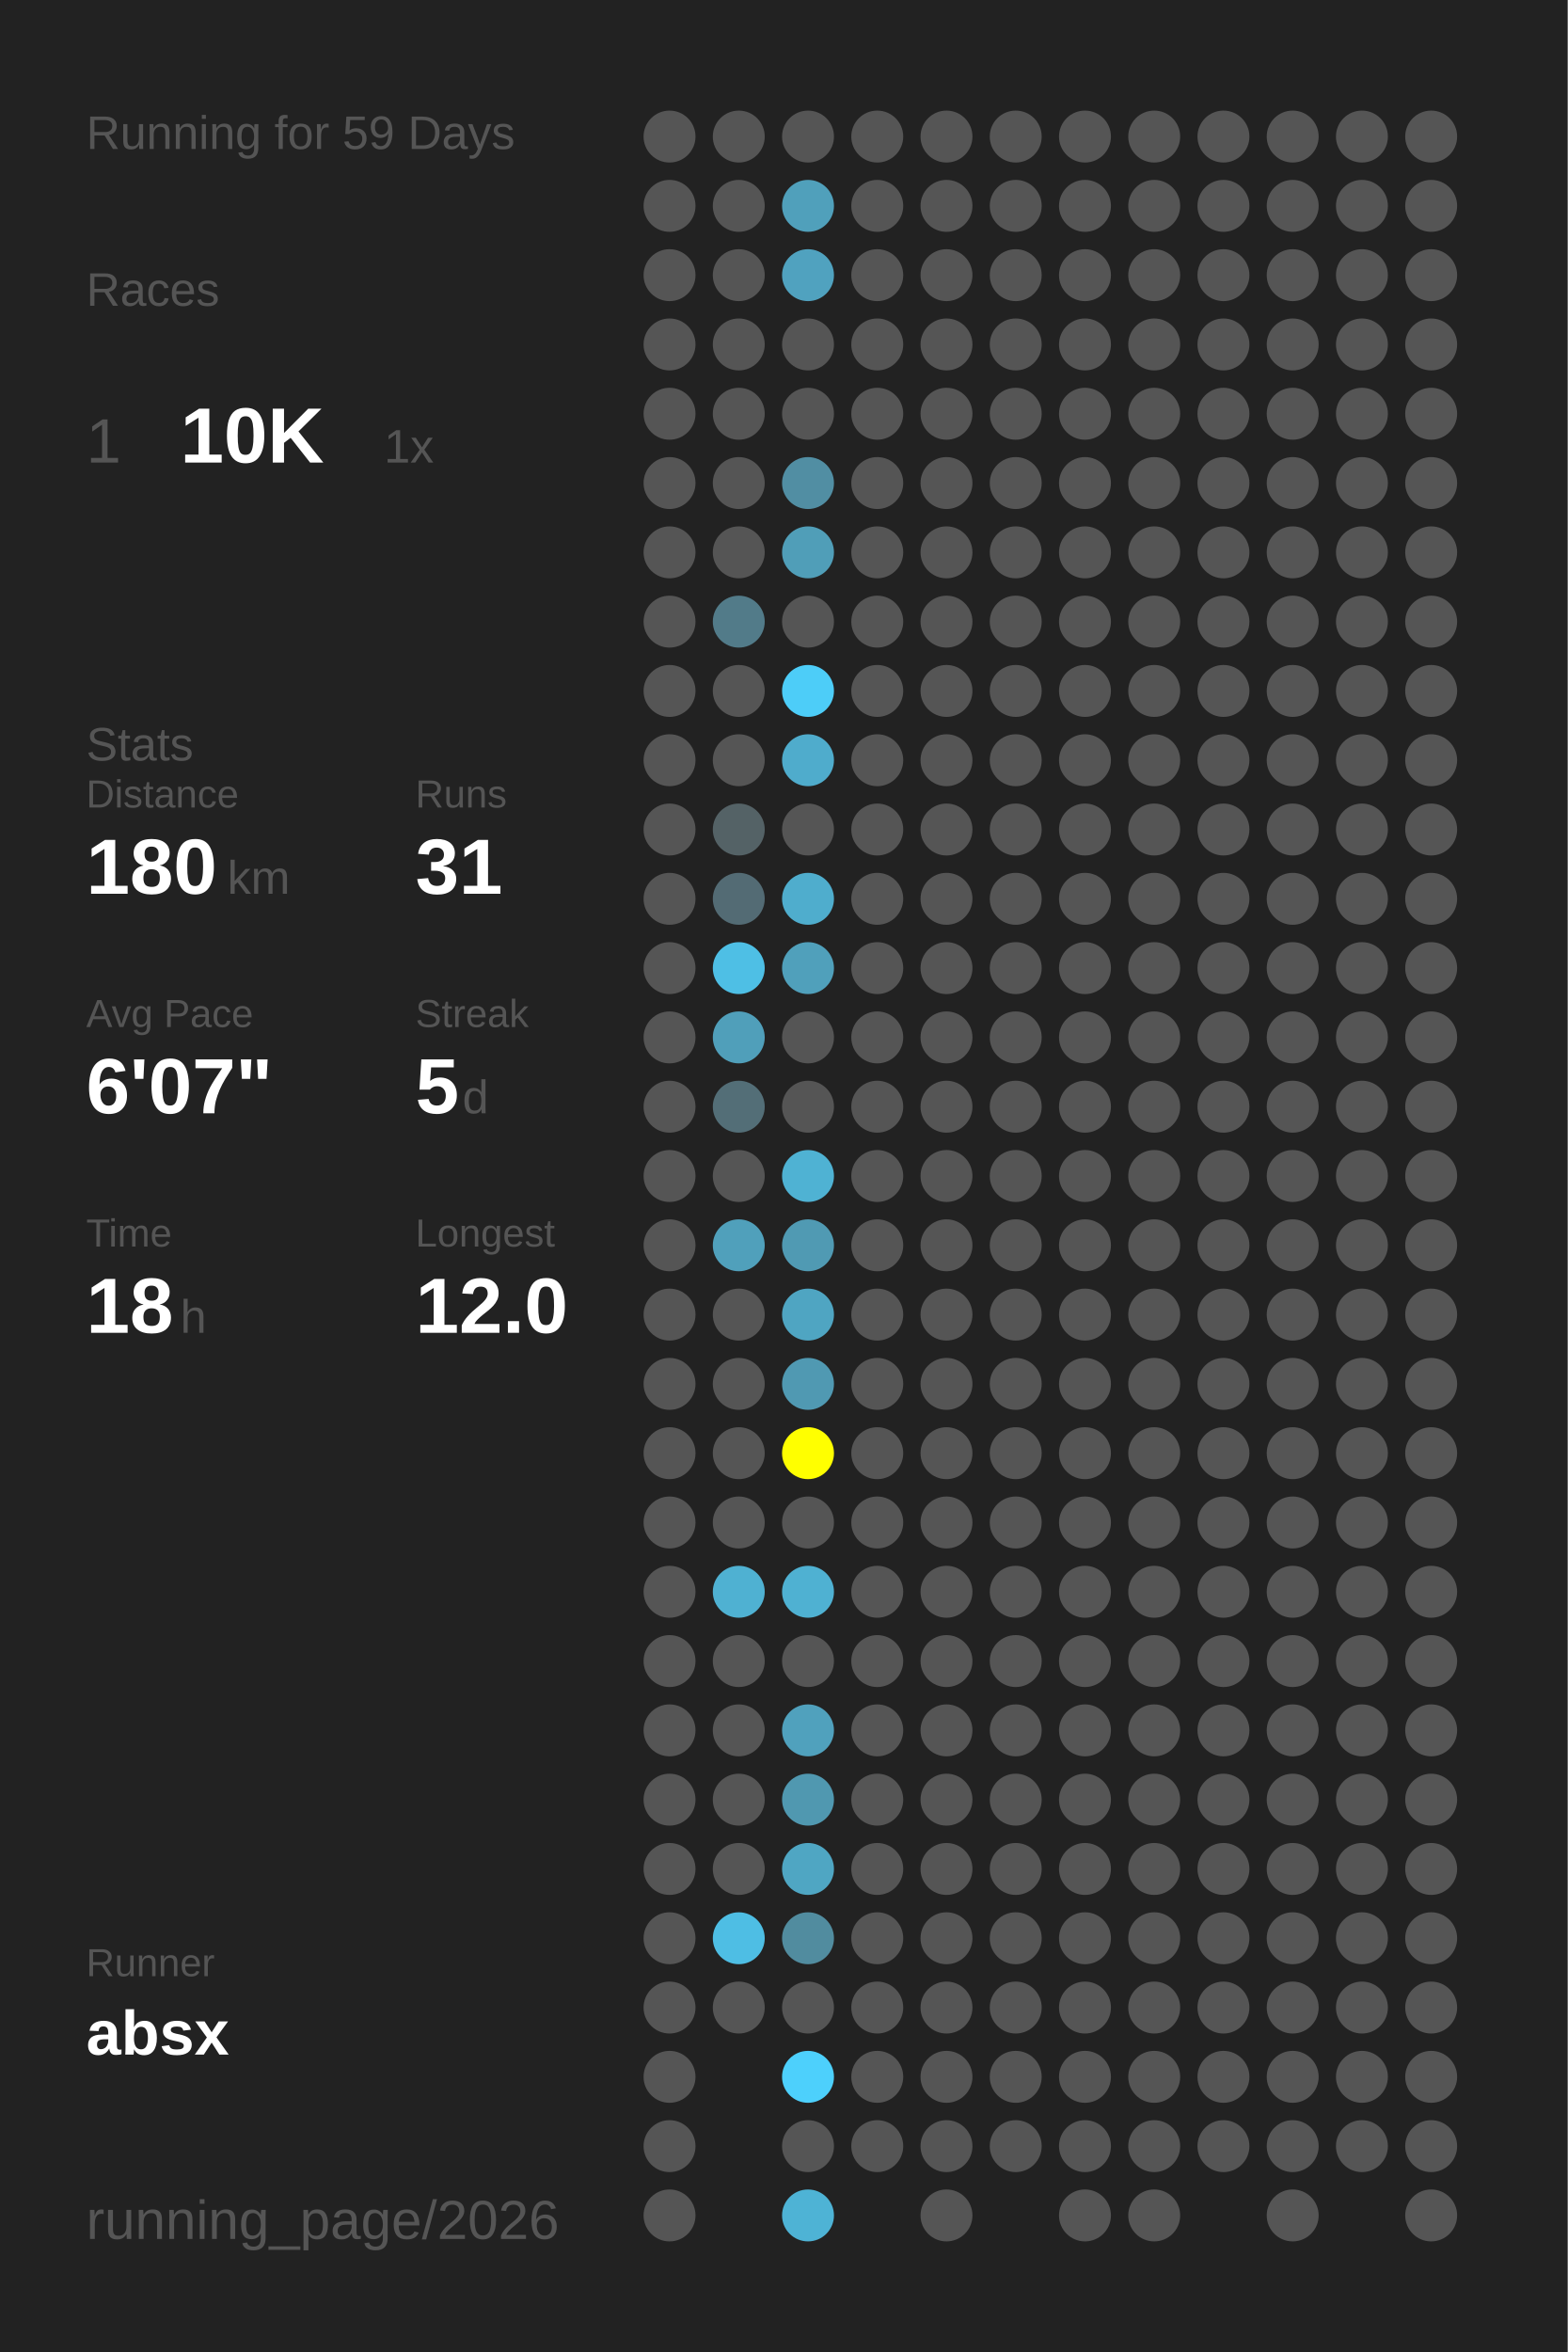
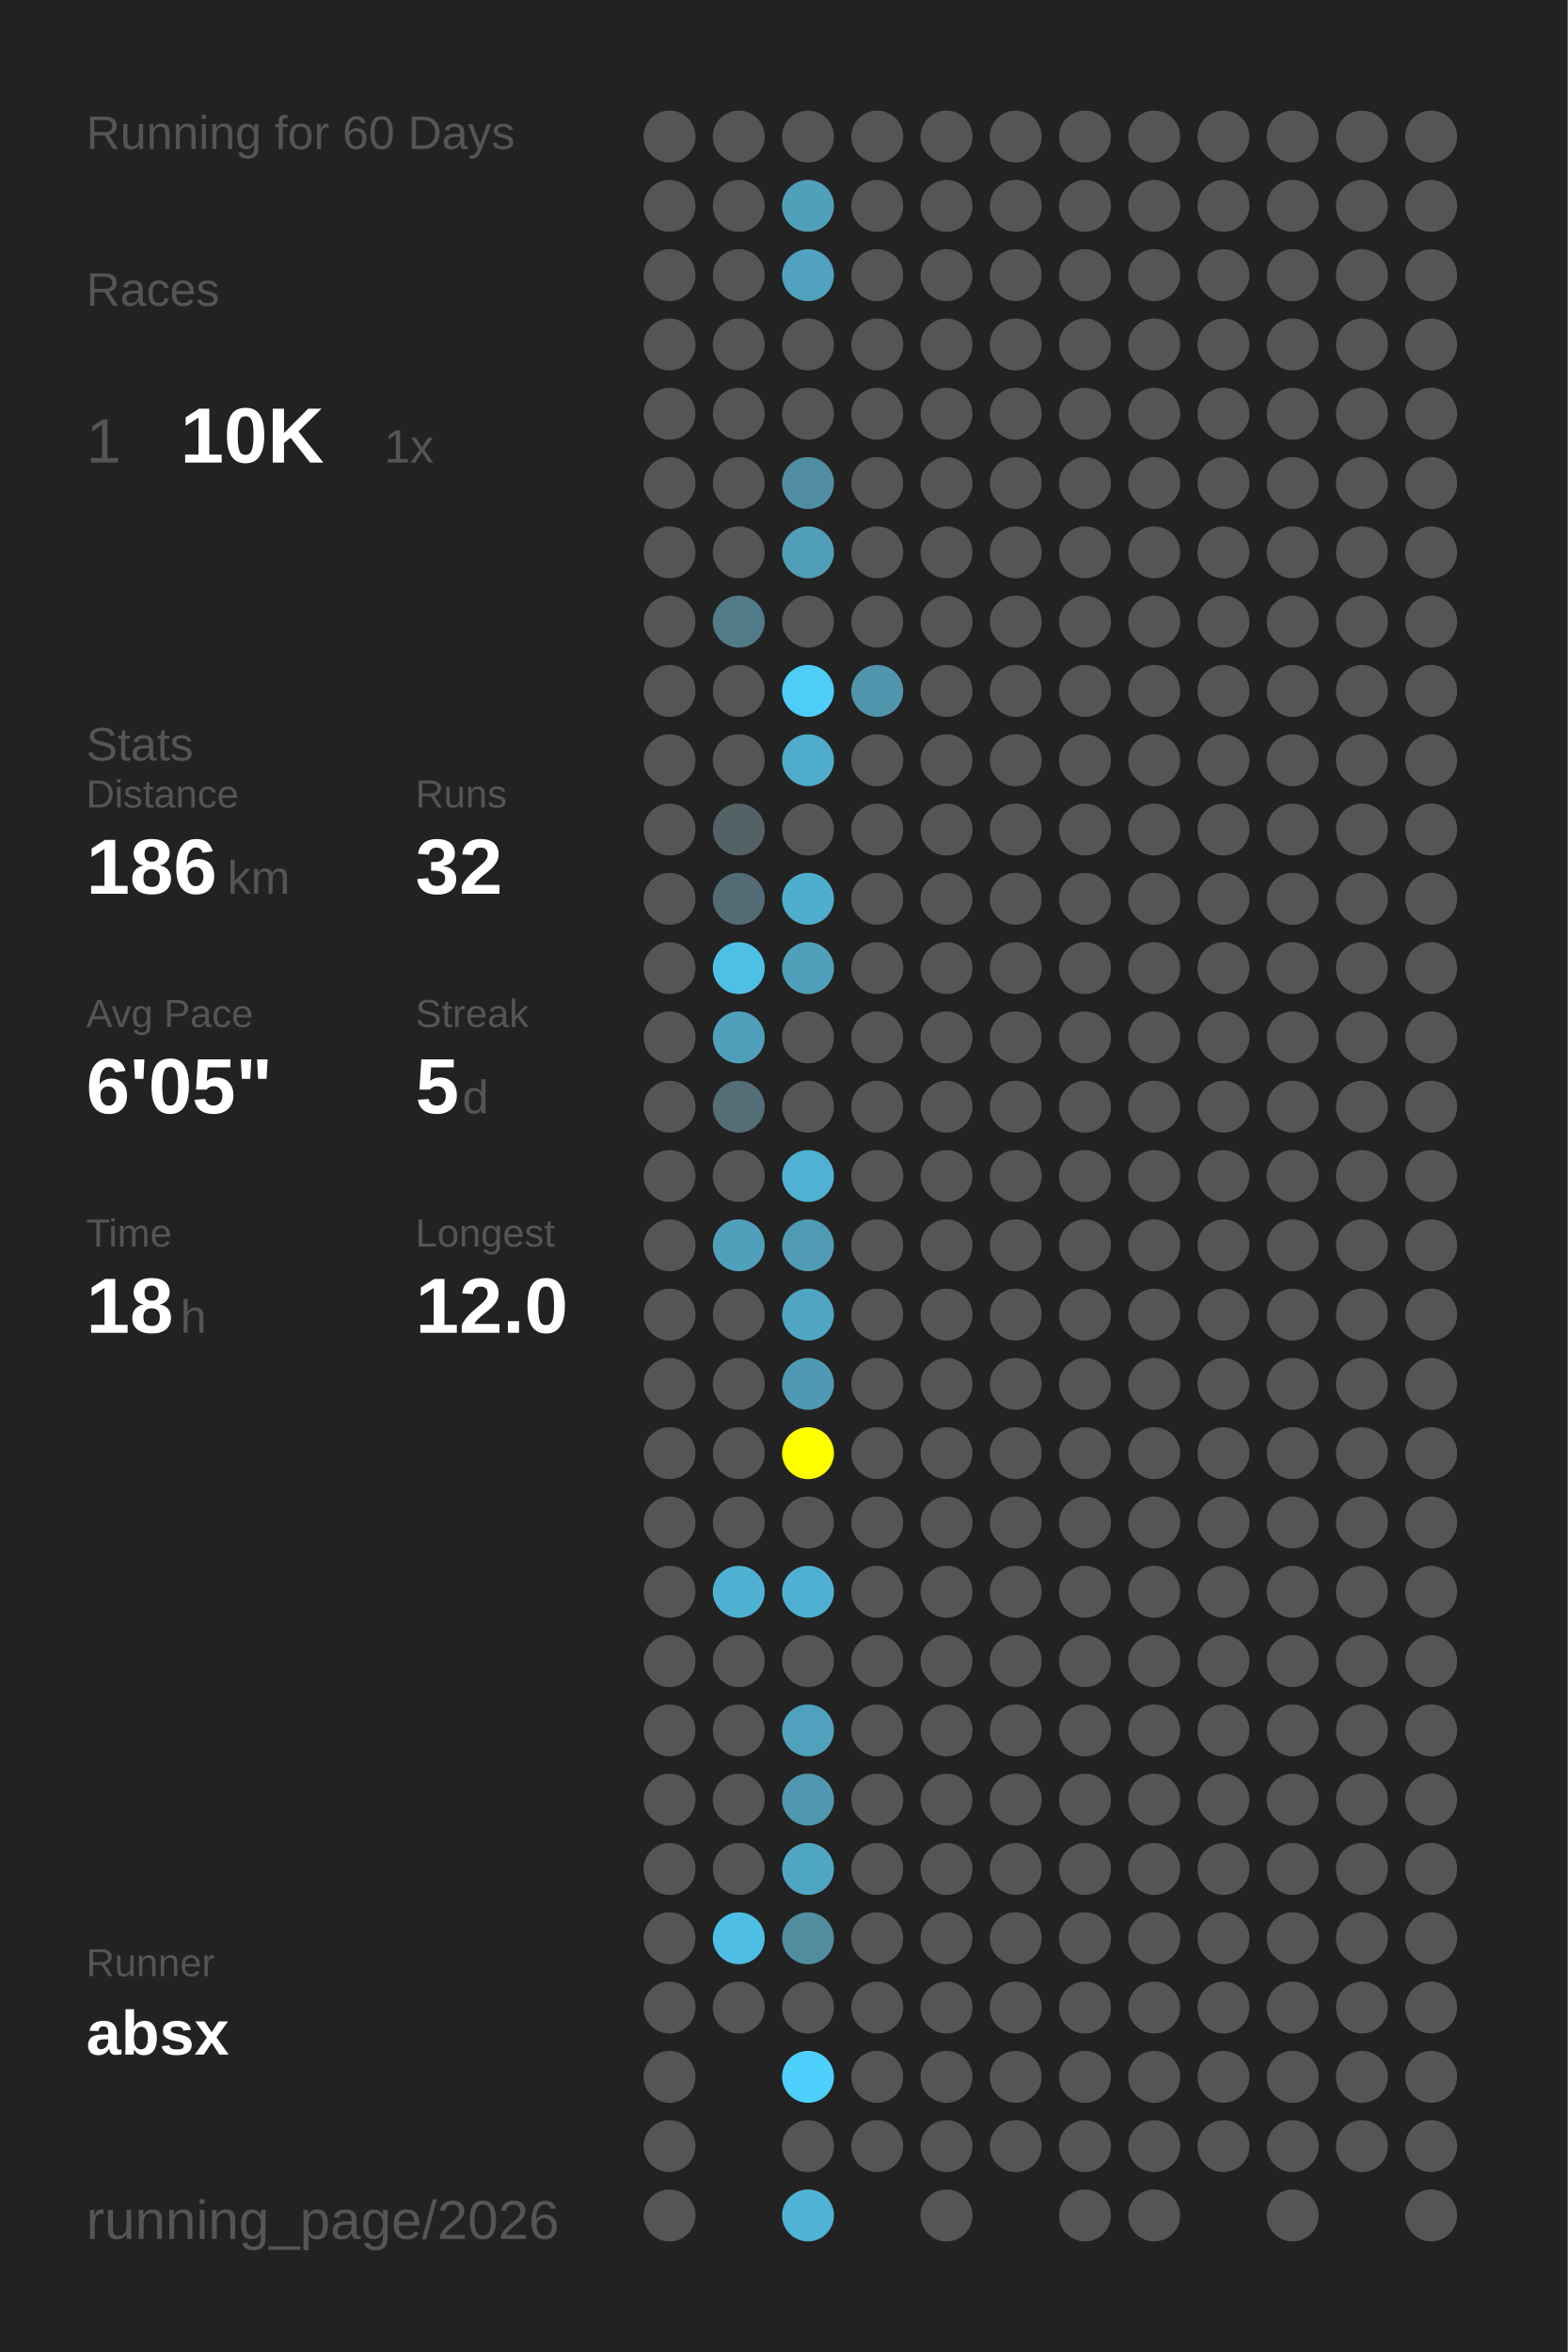
<svg xmlns="http://www.w3.org/2000/svg" baseProfile="full" height="300mm" version="1.1" viewBox="0,0,200,300" width="200mm">
  <defs />
  <rect fill="#222222" height="300" width="200" x="0" y="0" />
-   <text fill="#555555" style="font-size:6px; font-family:Arial;" x="11" y="19">Running for 59 Days</text>
+   <text fill="#555555" style="font-size:6px; font-family:Arial;" x="11" y="19">Running for 60 Days</text>
  <text fill="#555555" style="font-size:6px; font-family:Arial;" x="11" y="39">Races</text>
  <text fill="#555555" style="font-size:8px; font-family:Arial;" x="11" y="59">1</text>
  <text fill="#FFFFFF" style="font-size:10px; font-family:Arial; font-weight:bold;" x="23" y="59">10K</text>
  <text fill="#555555" style="font-size:6px; font-family:Arial;" x="49" y="59">1x</text>
  <text fill="#555555" style="font-size:6px; font-family:Arial;" x="11" y="97">Stats</text>
  <text fill="#555555" style="font-size:5px; font-family:Arial;" x="11" y="103">Distance</text>
-   <text fill="#FFFFFF" style="font-size:10px; font-family:Arial; font-weight:bold;" x="11" y="114">180</text>
+   <text fill="#FFFFFF" style="font-size:10px; font-family:Arial; font-weight:bold;" x="11" y="114">186</text>
  <text fill="#555555" style="font-size:6px; font-family:Arial;" x="29" y="114">km</text>
  <text fill="#555555" style="font-size:5px; font-family:Arial;" x="53" y="103">Runs</text>
-   <text fill="#FFFFFF" style="font-size:10px; font-family:Arial; font-weight:bold;" x="53" y="114">31</text>
+   <text fill="#FFFFFF" style="font-size:10px; font-family:Arial; font-weight:bold;" x="53" y="114">32</text>
  <text fill="#555555" style="font-size:5px; font-family:Arial;" x="11" y="131">Avg Pace</text>
-   <text fill="#FFFFFF" style="font-size:10px; font-family:Arial; font-weight:bold;" x="11" y="142">6'07"</text>
+   <text fill="#FFFFFF" style="font-size:10px; font-family:Arial; font-weight:bold;" x="11" y="142">6'05"</text>
  <text fill="#555555" style="font-size:5px; font-family:Arial;" x="53" y="131">Streak</text>
  <text fill="#FFFFFF" style="font-size:10px; font-family:Arial; font-weight:bold;" x="53" y="142">5</text>
  <text fill="#555555" style="font-size:6px; font-family:Arial;" x="59" y="142">d</text>
  <text fill="#555555" style="font-size:5px; font-family:Arial;" x="11" y="159">Time</text>
  <text fill="#FFFFFF" style="font-size:10px; font-family:Arial; font-weight:bold;" x="11" y="170">18</text>
  <text fill="#555555" style="font-size:6px; font-family:Arial;" x="23" y="170">h</text>
  <text fill="#555555" style="font-size:5px; font-family:Arial;" x="53" y="159">Longest</text>
  <text fill="#FFFFFF" style="font-size:10px; font-family:Arial; font-weight:bold;" x="53" y="170">12.0</text>
  <text fill="#555555" style="font-size:5px; font-family:Arial;" x="11" y="252.065">Runner</text>
  <text fill="#FFFFFF" style="font-size:8px; font-family:Arial; font-weight:bold;" x="11" y="262.065">absx</text>
  <text fill="#555555" style="font-size:7px; font-family:Arial;" x="11" y="285.581">running_page/2026</text>
  <circle cx="85.417" cy="17.419" fill="#555555" r="3.312" />
  <circle cx="85.417" cy="26.258" fill="#555555" r="3.312" />
  <circle cx="85.417" cy="35.097" fill="#555555" r="3.312" />
  <circle cx="85.417" cy="43.935" fill="#555555" r="3.312" />
  <circle cx="85.417" cy="52.774" fill="#555555" r="3.312" />
  <circle cx="85.417" cy="61.613" fill="#555555" r="3.312" />
  <circle cx="85.417" cy="70.452" fill="#555555" r="3.312" />
  <circle cx="85.417" cy="79.29" fill="#555555" r="3.312" />
  <circle cx="85.417" cy="88.129" fill="#555555" r="3.312" />
  <circle cx="85.417" cy="96.968" fill="#555555" r="3.312" />
  <circle cx="85.417" cy="105.806" fill="#555555" r="3.312" />
  <circle cx="85.417" cy="114.645" fill="#555555" r="3.312" />
  <circle cx="85.417" cy="123.484" fill="#555555" r="3.312" />
  <circle cx="85.417" cy="132.323" fill="#555555" r="3.312" />
  <circle cx="85.417" cy="141.161" fill="#555555" r="3.312" />
  <circle cx="85.417" cy="150" fill="#555555" r="3.312" />
  <circle cx="85.417" cy="158.839" fill="#555555" r="3.312" />
  <circle cx="85.417" cy="167.677" fill="#555555" r="3.312" />
  <circle cx="85.417" cy="176.516" fill="#555555" r="3.312" />
  <circle cx="85.417" cy="185.355" fill="#555555" r="3.312" />
  <circle cx="85.417" cy="194.194" fill="#555555" r="3.312" />
  <circle cx="85.417" cy="203.032" fill="#555555" r="3.312" />
  <circle cx="85.417" cy="211.871" fill="#555555" r="3.312" />
  <circle cx="85.417" cy="220.71" fill="#555555" r="3.312" />
  <circle cx="85.417" cy="229.548" fill="#555555" r="3.312" />
  <circle cx="85.417" cy="238.387" fill="#555555" r="3.312" />
  <circle cx="85.417" cy="247.226" fill="#555555" r="3.312" />
  <circle cx="85.417" cy="256.065" fill="#555555" r="3.312" />
  <circle cx="85.417" cy="264.903" fill="#555555" r="3.312" />
  <circle cx="85.417" cy="273.742" fill="#555555" r="3.312" />
  <circle cx="85.417" cy="282.581" fill="#555555" r="3.312" />
  <circle cx="94.25" cy="17.419" fill="#555555" r="3.312" />
  <circle cx="94.25" cy="26.258" fill="#555555" r="3.312" />
  <circle cx="94.25" cy="35.097" fill="#555555" r="3.312" />
  <circle cx="94.25" cy="43.935" fill="#555555" r="3.312" />
  <circle cx="94.25" cy="52.774" fill="#555555" r="3.312" />
  <circle cx="94.25" cy="61.613" fill="#555555" r="3.312" />
  <circle cx="94.25" cy="70.452" fill="#555555" r="3.312" />
  <circle cx="94.25" cy="79.29" fill="#527b89" r="3.312" />
  <circle cx="94.25" cy="88.129" fill="#555555" r="3.312" />
  <circle cx="94.25" cy="96.968" fill="#555555" r="3.312" />
  <circle cx="94.25" cy="105.806" fill="#546266" r="3.312" />
  <circle cx="94.25" cy="114.645" fill="#536b74" r="3.312" />
  <circle cx="94.25" cy="123.484" fill="#4ebfe5" r="3.312" />
  <circle cx="94.25" cy="132.323" fill="#509fba" r="3.312" />
  <circle cx="94.25" cy="141.161" fill="#536e77" r="3.312" />
  <circle cx="94.25" cy="150" fill="#555555" r="3.312" />
  <circle cx="94.25" cy="158.839" fill="#50a0bb" r="3.312" />
  <circle cx="94.25" cy="167.677" fill="#555555" r="3.312" />
  <circle cx="94.25" cy="176.516" fill="#555555" r="3.312" />
  <circle cx="94.25" cy="185.355" fill="#555555" r="3.312" />
  <circle cx="94.25" cy="194.194" fill="#555555" r="3.312" />
  <circle cx="94.25" cy="203.032" fill="#4fb1d2" r="3.312" />
  <circle cx="94.25" cy="211.871" fill="#555555" r="3.312" />
  <circle cx="94.25" cy="220.71" fill="#555555" r="3.312" />
  <circle cx="94.25" cy="229.548" fill="#555555" r="3.312" />
  <circle cx="94.25" cy="238.387" fill="#555555" r="3.312" />
  <circle cx="94.25" cy="247.226" fill="#4ebee4" r="3.312" />
  <circle cx="94.25" cy="256.065" fill="#555555" r="3.312" />
  <circle cx="103.083" cy="17.419" fill="#555555" r="3.312" />
  <circle cx="103.083" cy="26.258" fill="#50a0bb" r="3.312" />
  <circle cx="103.083" cy="35.097" fill="#50a2bf" r="3.312" />
  <circle cx="103.083" cy="43.935" fill="#555555" r="3.312" />
  <circle cx="103.083" cy="52.774" fill="#555555" r="3.312" />
  <circle cx="103.083" cy="61.613" fill="#518ea3" r="3.312" />
  <circle cx="103.083" cy="70.452" fill="#509eb8" r="3.312" />
  <circle cx="103.083" cy="79.29" fill="#555555" r="3.312" />
  <circle cx="103.083" cy="88.129" fill="#4dcdf8" r="3.312" />
  <circle cx="103.083" cy="96.968" fill="#4faccc" r="3.312" />
  <circle cx="103.083" cy="105.806" fill="#555555" r="3.312" />
  <circle cx="103.083" cy="114.645" fill="#4fadcd" r="3.312" />
  <circle cx="103.083" cy="123.484" fill="#50a0bb" r="3.312" />
  <circle cx="103.083" cy="132.323" fill="#555555" r="3.312" />
  <circle cx="103.083" cy="141.161" fill="#555555" r="3.312" />
  <circle cx="103.083" cy="150" fill="#4fb2d3" r="3.312" />
  <circle cx="103.083" cy="158.839" fill="#509ab3" r="3.312" />
  <circle cx="103.083" cy="167.677" fill="#4fa5c2" r="3.312" />
  <circle cx="103.083" cy="176.516" fill="#5099b2" r="3.312" />
  <circle cx="103.083" cy="185.355" fill="#FFFF00" r="3.312" />
  <circle cx="103.083" cy="194.194" fill="#555555" r="3.312" />
  <circle cx="103.083" cy="203.032" fill="#4fb1d2" r="3.312" />
  <circle cx="103.083" cy="211.871" fill="#555555" r="3.312" />
  <circle cx="103.083" cy="220.71" fill="#50a1bd" r="3.312" />
  <circle cx="103.083" cy="229.548" fill="#5098b0" r="3.312" />
  <circle cx="103.083" cy="238.387" fill="#4fa6c3" r="3.312" />
  <circle cx="103.083" cy="247.226" fill="#518c9f" r="3.312" />
  <circle cx="103.083" cy="256.065" fill="#555555" r="3.312" />
  <circle cx="103.083" cy="264.903" fill="#4dd0fc" r="3.312" />
  <circle cx="103.083" cy="273.742" fill="#555555" r="3.312" />
  <circle cx="103.083" cy="282.581" fill="#4eb3d5" r="3.312" />
  <circle cx="111.917" cy="17.419" fill="#555555" r="3.312" />
  <circle cx="111.917" cy="26.258" fill="#555555" r="3.312" />
  <circle cx="111.917" cy="35.097" fill="#555555" r="3.312" />
  <circle cx="111.917" cy="43.935" fill="#555555" r="3.312" />
  <circle cx="111.917" cy="52.774" fill="#555555" r="3.312" />
  <circle cx="111.917" cy="61.613" fill="#555555" r="3.312" />
  <circle cx="111.917" cy="70.452" fill="#555555" r="3.312" />
  <circle cx="111.917" cy="79.29" fill="#555555" r="3.312" />
-   <circle cx="111.917" cy="88.129" fill="#555555" r="3.312" />
+   <circle cx="111.917" cy="88.129" fill="#5095ac" r="3.312" />
  <circle cx="111.917" cy="96.968" fill="#555555" r="3.312" />
  <circle cx="111.917" cy="105.806" fill="#555555" r="3.312" />
  <circle cx="111.917" cy="114.645" fill="#555555" r="3.312" />
  <circle cx="111.917" cy="123.484" fill="#555555" r="3.312" />
  <circle cx="111.917" cy="132.323" fill="#555555" r="3.312" />
  <circle cx="111.917" cy="141.161" fill="#555555" r="3.312" />
  <circle cx="111.917" cy="150" fill="#555555" r="3.312" />
  <circle cx="111.917" cy="158.839" fill="#555555" r="3.312" />
  <circle cx="111.917" cy="167.677" fill="#555555" r="3.312" />
  <circle cx="111.917" cy="176.516" fill="#555555" r="3.312" />
  <circle cx="111.917" cy="185.355" fill="#555555" r="3.312" />
  <circle cx="111.917" cy="194.194" fill="#555555" r="3.312" />
  <circle cx="111.917" cy="203.032" fill="#555555" r="3.312" />
  <circle cx="111.917" cy="211.871" fill="#555555" r="3.312" />
  <circle cx="111.917" cy="220.71" fill="#555555" r="3.312" />
  <circle cx="111.917" cy="229.548" fill="#555555" r="3.312" />
  <circle cx="111.917" cy="238.387" fill="#555555" r="3.312" />
  <circle cx="111.917" cy="247.226" fill="#555555" r="3.312" />
  <circle cx="111.917" cy="256.065" fill="#555555" r="3.312" />
  <circle cx="111.917" cy="264.903" fill="#555555" r="3.312" />
  <circle cx="111.917" cy="273.742" fill="#555555" r="3.312" />
  <circle cx="120.75" cy="17.419" fill="#555555" r="3.312" />
  <circle cx="120.75" cy="26.258" fill="#555555" r="3.312" />
  <circle cx="120.75" cy="35.097" fill="#555555" r="3.312" />
  <circle cx="120.75" cy="43.935" fill="#555555" r="3.312" />
  <circle cx="120.75" cy="52.774" fill="#555555" r="3.312" />
  <circle cx="120.75" cy="61.613" fill="#555555" r="3.312" />
  <circle cx="120.75" cy="70.452" fill="#555555" r="3.312" />
  <circle cx="120.75" cy="79.29" fill="#555555" r="3.312" />
  <circle cx="120.75" cy="88.129" fill="#555555" r="3.312" />
  <circle cx="120.75" cy="96.968" fill="#555555" r="3.312" />
  <circle cx="120.75" cy="105.806" fill="#555555" r="3.312" />
  <circle cx="120.75" cy="114.645" fill="#555555" r="3.312" />
  <circle cx="120.75" cy="123.484" fill="#555555" r="3.312" />
  <circle cx="120.75" cy="132.323" fill="#555555" r="3.312" />
  <circle cx="120.75" cy="141.161" fill="#555555" r="3.312" />
  <circle cx="120.75" cy="150" fill="#555555" r="3.312" />
  <circle cx="120.75" cy="158.839" fill="#555555" r="3.312" />
  <circle cx="120.75" cy="167.677" fill="#555555" r="3.312" />
  <circle cx="120.75" cy="176.516" fill="#555555" r="3.312" />
  <circle cx="120.75" cy="185.355" fill="#555555" r="3.312" />
  <circle cx="120.75" cy="194.194" fill="#555555" r="3.312" />
  <circle cx="120.75" cy="203.032" fill="#555555" r="3.312" />
  <circle cx="120.75" cy="211.871" fill="#555555" r="3.312" />
  <circle cx="120.75" cy="220.71" fill="#555555" r="3.312" />
  <circle cx="120.75" cy="229.548" fill="#555555" r="3.312" />
  <circle cx="120.75" cy="238.387" fill="#555555" r="3.312" />
  <circle cx="120.75" cy="247.226" fill="#555555" r="3.312" />
  <circle cx="120.75" cy="256.065" fill="#555555" r="3.312" />
  <circle cx="120.75" cy="264.903" fill="#555555" r="3.312" />
  <circle cx="120.75" cy="273.742" fill="#555555" r="3.312" />
  <circle cx="120.75" cy="282.581" fill="#555555" r="3.312" />
  <circle cx="129.583" cy="17.419" fill="#555555" r="3.312" />
  <circle cx="129.583" cy="26.258" fill="#555555" r="3.312" />
  <circle cx="129.583" cy="35.097" fill="#555555" r="3.312" />
  <circle cx="129.583" cy="43.935" fill="#555555" r="3.312" />
  <circle cx="129.583" cy="52.774" fill="#555555" r="3.312" />
  <circle cx="129.583" cy="61.613" fill="#555555" r="3.312" />
  <circle cx="129.583" cy="70.452" fill="#555555" r="3.312" />
  <circle cx="129.583" cy="79.29" fill="#555555" r="3.312" />
  <circle cx="129.583" cy="88.129" fill="#555555" r="3.312" />
  <circle cx="129.583" cy="96.968" fill="#555555" r="3.312" />
  <circle cx="129.583" cy="105.806" fill="#555555" r="3.312" />
  <circle cx="129.583" cy="114.645" fill="#555555" r="3.312" />
  <circle cx="129.583" cy="123.484" fill="#555555" r="3.312" />
  <circle cx="129.583" cy="132.323" fill="#555555" r="3.312" />
  <circle cx="129.583" cy="141.161" fill="#555555" r="3.312" />
  <circle cx="129.583" cy="150" fill="#555555" r="3.312" />
  <circle cx="129.583" cy="158.839" fill="#555555" r="3.312" />
  <circle cx="129.583" cy="167.677" fill="#555555" r="3.312" />
  <circle cx="129.583" cy="176.516" fill="#555555" r="3.312" />
  <circle cx="129.583" cy="185.355" fill="#555555" r="3.312" />
  <circle cx="129.583" cy="194.194" fill="#555555" r="3.312" />
  <circle cx="129.583" cy="203.032" fill="#555555" r="3.312" />
  <circle cx="129.583" cy="211.871" fill="#555555" r="3.312" />
  <circle cx="129.583" cy="220.71" fill="#555555" r="3.312" />
  <circle cx="129.583" cy="229.548" fill="#555555" r="3.312" />
  <circle cx="129.583" cy="238.387" fill="#555555" r="3.312" />
  <circle cx="129.583" cy="247.226" fill="#555555" r="3.312" />
  <circle cx="129.583" cy="256.065" fill="#555555" r="3.312" />
  <circle cx="129.583" cy="264.903" fill="#555555" r="3.312" />
  <circle cx="129.583" cy="273.742" fill="#555555" r="3.312" />
  <circle cx="138.417" cy="17.419" fill="#555555" r="3.312" />
  <circle cx="138.417" cy="26.258" fill="#555555" r="3.312" />
  <circle cx="138.417" cy="35.097" fill="#555555" r="3.312" />
  <circle cx="138.417" cy="43.935" fill="#555555" r="3.312" />
  <circle cx="138.417" cy="52.774" fill="#555555" r="3.312" />
  <circle cx="138.417" cy="61.613" fill="#555555" r="3.312" />
  <circle cx="138.417" cy="70.452" fill="#555555" r="3.312" />
  <circle cx="138.417" cy="79.29" fill="#555555" r="3.312" />
  <circle cx="138.417" cy="88.129" fill="#555555" r="3.312" />
  <circle cx="138.417" cy="96.968" fill="#555555" r="3.312" />
  <circle cx="138.417" cy="105.806" fill="#555555" r="3.312" />
  <circle cx="138.417" cy="114.645" fill="#555555" r="3.312" />
  <circle cx="138.417" cy="123.484" fill="#555555" r="3.312" />
  <circle cx="138.417" cy="132.323" fill="#555555" r="3.312" />
  <circle cx="138.417" cy="141.161" fill="#555555" r="3.312" />
  <circle cx="138.417" cy="150" fill="#555555" r="3.312" />
  <circle cx="138.417" cy="158.839" fill="#555555" r="3.312" />
  <circle cx="138.417" cy="167.677" fill="#555555" r="3.312" />
  <circle cx="138.417" cy="176.516" fill="#555555" r="3.312" />
  <circle cx="138.417" cy="185.355" fill="#555555" r="3.312" />
  <circle cx="138.417" cy="194.194" fill="#555555" r="3.312" />
  <circle cx="138.417" cy="203.032" fill="#555555" r="3.312" />
  <circle cx="138.417" cy="211.871" fill="#555555" r="3.312" />
  <circle cx="138.417" cy="220.71" fill="#555555" r="3.312" />
  <circle cx="138.417" cy="229.548" fill="#555555" r="3.312" />
  <circle cx="138.417" cy="238.387" fill="#555555" r="3.312" />
  <circle cx="138.417" cy="247.226" fill="#555555" r="3.312" />
  <circle cx="138.417" cy="256.065" fill="#555555" r="3.312" />
  <circle cx="138.417" cy="264.903" fill="#555555" r="3.312" />
  <circle cx="138.417" cy="273.742" fill="#555555" r="3.312" />
  <circle cx="138.417" cy="282.581" fill="#555555" r="3.312" />
  <circle cx="147.25" cy="17.419" fill="#555555" r="3.312" />
  <circle cx="147.25" cy="26.258" fill="#555555" r="3.312" />
  <circle cx="147.25" cy="35.097" fill="#555555" r="3.312" />
  <circle cx="147.25" cy="43.935" fill="#555555" r="3.312" />
  <circle cx="147.25" cy="52.774" fill="#555555" r="3.312" />
  <circle cx="147.25" cy="61.613" fill="#555555" r="3.312" />
  <circle cx="147.25" cy="70.452" fill="#555555" r="3.312" />
  <circle cx="147.25" cy="79.29" fill="#555555" r="3.312" />
  <circle cx="147.25" cy="88.129" fill="#555555" r="3.312" />
  <circle cx="147.25" cy="96.968" fill="#555555" r="3.312" />
  <circle cx="147.25" cy="105.806" fill="#555555" r="3.312" />
  <circle cx="147.25" cy="114.645" fill="#555555" r="3.312" />
  <circle cx="147.25" cy="123.484" fill="#555555" r="3.312" />
  <circle cx="147.25" cy="132.323" fill="#555555" r="3.312" />
  <circle cx="147.25" cy="141.161" fill="#555555" r="3.312" />
  <circle cx="147.25" cy="150" fill="#555555" r="3.312" />
  <circle cx="147.25" cy="158.839" fill="#555555" r="3.312" />
  <circle cx="147.25" cy="167.677" fill="#555555" r="3.312" />
  <circle cx="147.25" cy="176.516" fill="#555555" r="3.312" />
  <circle cx="147.25" cy="185.355" fill="#555555" r="3.312" />
  <circle cx="147.25" cy="194.194" fill="#555555" r="3.312" />
  <circle cx="147.25" cy="203.032" fill="#555555" r="3.312" />
  <circle cx="147.25" cy="211.871" fill="#555555" r="3.312" />
  <circle cx="147.25" cy="220.71" fill="#555555" r="3.312" />
  <circle cx="147.25" cy="229.548" fill="#555555" r="3.312" />
  <circle cx="147.25" cy="238.387" fill="#555555" r="3.312" />
  <circle cx="147.25" cy="247.226" fill="#555555" r="3.312" />
  <circle cx="147.25" cy="256.065" fill="#555555" r="3.312" />
  <circle cx="147.25" cy="264.903" fill="#555555" r="3.312" />
  <circle cx="147.25" cy="273.742" fill="#555555" r="3.312" />
  <circle cx="147.25" cy="282.581" fill="#555555" r="3.312" />
  <circle cx="156.083" cy="17.419" fill="#555555" r="3.312" />
  <circle cx="156.083" cy="26.258" fill="#555555" r="3.312" />
  <circle cx="156.083" cy="35.097" fill="#555555" r="3.312" />
  <circle cx="156.083" cy="43.935" fill="#555555" r="3.312" />
  <circle cx="156.083" cy="52.774" fill="#555555" r="3.312" />
  <circle cx="156.083" cy="61.613" fill="#555555" r="3.312" />
  <circle cx="156.083" cy="70.452" fill="#555555" r="3.312" />
  <circle cx="156.083" cy="79.29" fill="#555555" r="3.312" />
  <circle cx="156.083" cy="88.129" fill="#555555" r="3.312" />
  <circle cx="156.083" cy="96.968" fill="#555555" r="3.312" />
  <circle cx="156.083" cy="105.806" fill="#555555" r="3.312" />
  <circle cx="156.083" cy="114.645" fill="#555555" r="3.312" />
  <circle cx="156.083" cy="123.484" fill="#555555" r="3.312" />
  <circle cx="156.083" cy="132.323" fill="#555555" r="3.312" />
  <circle cx="156.083" cy="141.161" fill="#555555" r="3.312" />
  <circle cx="156.083" cy="150" fill="#555555" r="3.312" />
  <circle cx="156.083" cy="158.839" fill="#555555" r="3.312" />
  <circle cx="156.083" cy="167.677" fill="#555555" r="3.312" />
  <circle cx="156.083" cy="176.516" fill="#555555" r="3.312" />
  <circle cx="156.083" cy="185.355" fill="#555555" r="3.312" />
  <circle cx="156.083" cy="194.194" fill="#555555" r="3.312" />
  <circle cx="156.083" cy="203.032" fill="#555555" r="3.312" />
  <circle cx="156.083" cy="211.871" fill="#555555" r="3.312" />
  <circle cx="156.083" cy="220.71" fill="#555555" r="3.312" />
  <circle cx="156.083" cy="229.548" fill="#555555" r="3.312" />
  <circle cx="156.083" cy="238.387" fill="#555555" r="3.312" />
  <circle cx="156.083" cy="247.226" fill="#555555" r="3.312" />
  <circle cx="156.083" cy="256.065" fill="#555555" r="3.312" />
  <circle cx="156.083" cy="264.903" fill="#555555" r="3.312" />
  <circle cx="156.083" cy="273.742" fill="#555555" r="3.312" />
  <circle cx="164.917" cy="17.419" fill="#555555" r="3.312" />
  <circle cx="164.917" cy="26.258" fill="#555555" r="3.312" />
  <circle cx="164.917" cy="35.097" fill="#555555" r="3.312" />
  <circle cx="164.917" cy="43.935" fill="#555555" r="3.312" />
  <circle cx="164.917" cy="52.774" fill="#555555" r="3.312" />
  <circle cx="164.917" cy="61.613" fill="#555555" r="3.312" />
  <circle cx="164.917" cy="70.452" fill="#555555" r="3.312" />
  <circle cx="164.917" cy="79.29" fill="#555555" r="3.312" />
  <circle cx="164.917" cy="88.129" fill="#555555" r="3.312" />
  <circle cx="164.917" cy="96.968" fill="#555555" r="3.312" />
  <circle cx="164.917" cy="105.806" fill="#555555" r="3.312" />
  <circle cx="164.917" cy="114.645" fill="#555555" r="3.312" />
  <circle cx="164.917" cy="123.484" fill="#555555" r="3.312" />
  <circle cx="164.917" cy="132.323" fill="#555555" r="3.312" />
  <circle cx="164.917" cy="141.161" fill="#555555" r="3.312" />
  <circle cx="164.917" cy="150" fill="#555555" r="3.312" />
  <circle cx="164.917" cy="158.839" fill="#555555" r="3.312" />
  <circle cx="164.917" cy="167.677" fill="#555555" r="3.312" />
  <circle cx="164.917" cy="176.516" fill="#555555" r="3.312" />
  <circle cx="164.917" cy="185.355" fill="#555555" r="3.312" />
  <circle cx="164.917" cy="194.194" fill="#555555" r="3.312" />
  <circle cx="164.917" cy="203.032" fill="#555555" r="3.312" />
  <circle cx="164.917" cy="211.871" fill="#555555" r="3.312" />
  <circle cx="164.917" cy="220.71" fill="#555555" r="3.312" />
  <circle cx="164.917" cy="229.548" fill="#555555" r="3.312" />
  <circle cx="164.917" cy="238.387" fill="#555555" r="3.312" />
  <circle cx="164.917" cy="247.226" fill="#555555" r="3.312" />
  <circle cx="164.917" cy="256.065" fill="#555555" r="3.312" />
  <circle cx="164.917" cy="264.903" fill="#555555" r="3.312" />
  <circle cx="164.917" cy="273.742" fill="#555555" r="3.312" />
  <circle cx="164.917" cy="282.581" fill="#555555" r="3.312" />
  <circle cx="173.75" cy="17.419" fill="#555555" r="3.312" />
  <circle cx="173.75" cy="26.258" fill="#555555" r="3.312" />
  <circle cx="173.75" cy="35.097" fill="#555555" r="3.312" />
  <circle cx="173.75" cy="43.935" fill="#555555" r="3.312" />
  <circle cx="173.75" cy="52.774" fill="#555555" r="3.312" />
  <circle cx="173.75" cy="61.613" fill="#555555" r="3.312" />
  <circle cx="173.75" cy="70.452" fill="#555555" r="3.312" />
  <circle cx="173.75" cy="79.29" fill="#555555" r="3.312" />
  <circle cx="173.75" cy="88.129" fill="#555555" r="3.312" />
  <circle cx="173.75" cy="96.968" fill="#555555" r="3.312" />
  <circle cx="173.75" cy="105.806" fill="#555555" r="3.312" />
  <circle cx="173.75" cy="114.645" fill="#555555" r="3.312" />
  <circle cx="173.75" cy="123.484" fill="#555555" r="3.312" />
  <circle cx="173.75" cy="132.323" fill="#555555" r="3.312" />
  <circle cx="173.75" cy="141.161" fill="#555555" r="3.312" />
  <circle cx="173.75" cy="150" fill="#555555" r="3.312" />
  <circle cx="173.75" cy="158.839" fill="#555555" r="3.312" />
  <circle cx="173.75" cy="167.677" fill="#555555" r="3.312" />
  <circle cx="173.75" cy="176.516" fill="#555555" r="3.312" />
  <circle cx="173.75" cy="185.355" fill="#555555" r="3.312" />
  <circle cx="173.75" cy="194.194" fill="#555555" r="3.312" />
  <circle cx="173.75" cy="203.032" fill="#555555" r="3.312" />
  <circle cx="173.75" cy="211.871" fill="#555555" r="3.312" />
  <circle cx="173.75" cy="220.71" fill="#555555" r="3.312" />
  <circle cx="173.75" cy="229.548" fill="#555555" r="3.312" />
  <circle cx="173.75" cy="238.387" fill="#555555" r="3.312" />
  <circle cx="173.75" cy="247.226" fill="#555555" r="3.312" />
  <circle cx="173.75" cy="256.065" fill="#555555" r="3.312" />
  <circle cx="173.75" cy="264.903" fill="#555555" r="3.312" />
  <circle cx="173.75" cy="273.742" fill="#555555" r="3.312" />
  <circle cx="182.583" cy="17.419" fill="#555555" r="3.312" />
  <circle cx="182.583" cy="26.258" fill="#555555" r="3.312" />
  <circle cx="182.583" cy="35.097" fill="#555555" r="3.312" />
  <circle cx="182.583" cy="43.935" fill="#555555" r="3.312" />
  <circle cx="182.583" cy="52.774" fill="#555555" r="3.312" />
  <circle cx="182.583" cy="61.613" fill="#555555" r="3.312" />
  <circle cx="182.583" cy="70.452" fill="#555555" r="3.312" />
  <circle cx="182.583" cy="79.29" fill="#555555" r="3.312" />
  <circle cx="182.583" cy="88.129" fill="#555555" r="3.312" />
  <circle cx="182.583" cy="96.968" fill="#555555" r="3.312" />
  <circle cx="182.583" cy="105.806" fill="#555555" r="3.312" />
  <circle cx="182.583" cy="114.645" fill="#555555" r="3.312" />
  <circle cx="182.583" cy="123.484" fill="#555555" r="3.312" />
  <circle cx="182.583" cy="132.323" fill="#555555" r="3.312" />
  <circle cx="182.583" cy="141.161" fill="#555555" r="3.312" />
  <circle cx="182.583" cy="150" fill="#555555" r="3.312" />
  <circle cx="182.583" cy="158.839" fill="#555555" r="3.312" />
  <circle cx="182.583" cy="167.677" fill="#555555" r="3.312" />
  <circle cx="182.583" cy="176.516" fill="#555555" r="3.312" />
  <circle cx="182.583" cy="185.355" fill="#555555" r="3.312" />
  <circle cx="182.583" cy="194.194" fill="#555555" r="3.312" />
  <circle cx="182.583" cy="203.032" fill="#555555" r="3.312" />
  <circle cx="182.583" cy="211.871" fill="#555555" r="3.312" />
  <circle cx="182.583" cy="220.71" fill="#555555" r="3.312" />
  <circle cx="182.583" cy="229.548" fill="#555555" r="3.312" />
  <circle cx="182.583" cy="238.387" fill="#555555" r="3.312" />
  <circle cx="182.583" cy="247.226" fill="#555555" r="3.312" />
  <circle cx="182.583" cy="256.065" fill="#555555" r="3.312" />
  <circle cx="182.583" cy="264.903" fill="#555555" r="3.312" />
  <circle cx="182.583" cy="273.742" fill="#555555" r="3.312" />
  <circle cx="182.583" cy="282.581" fill="#555555" r="3.312" />
</svg>
